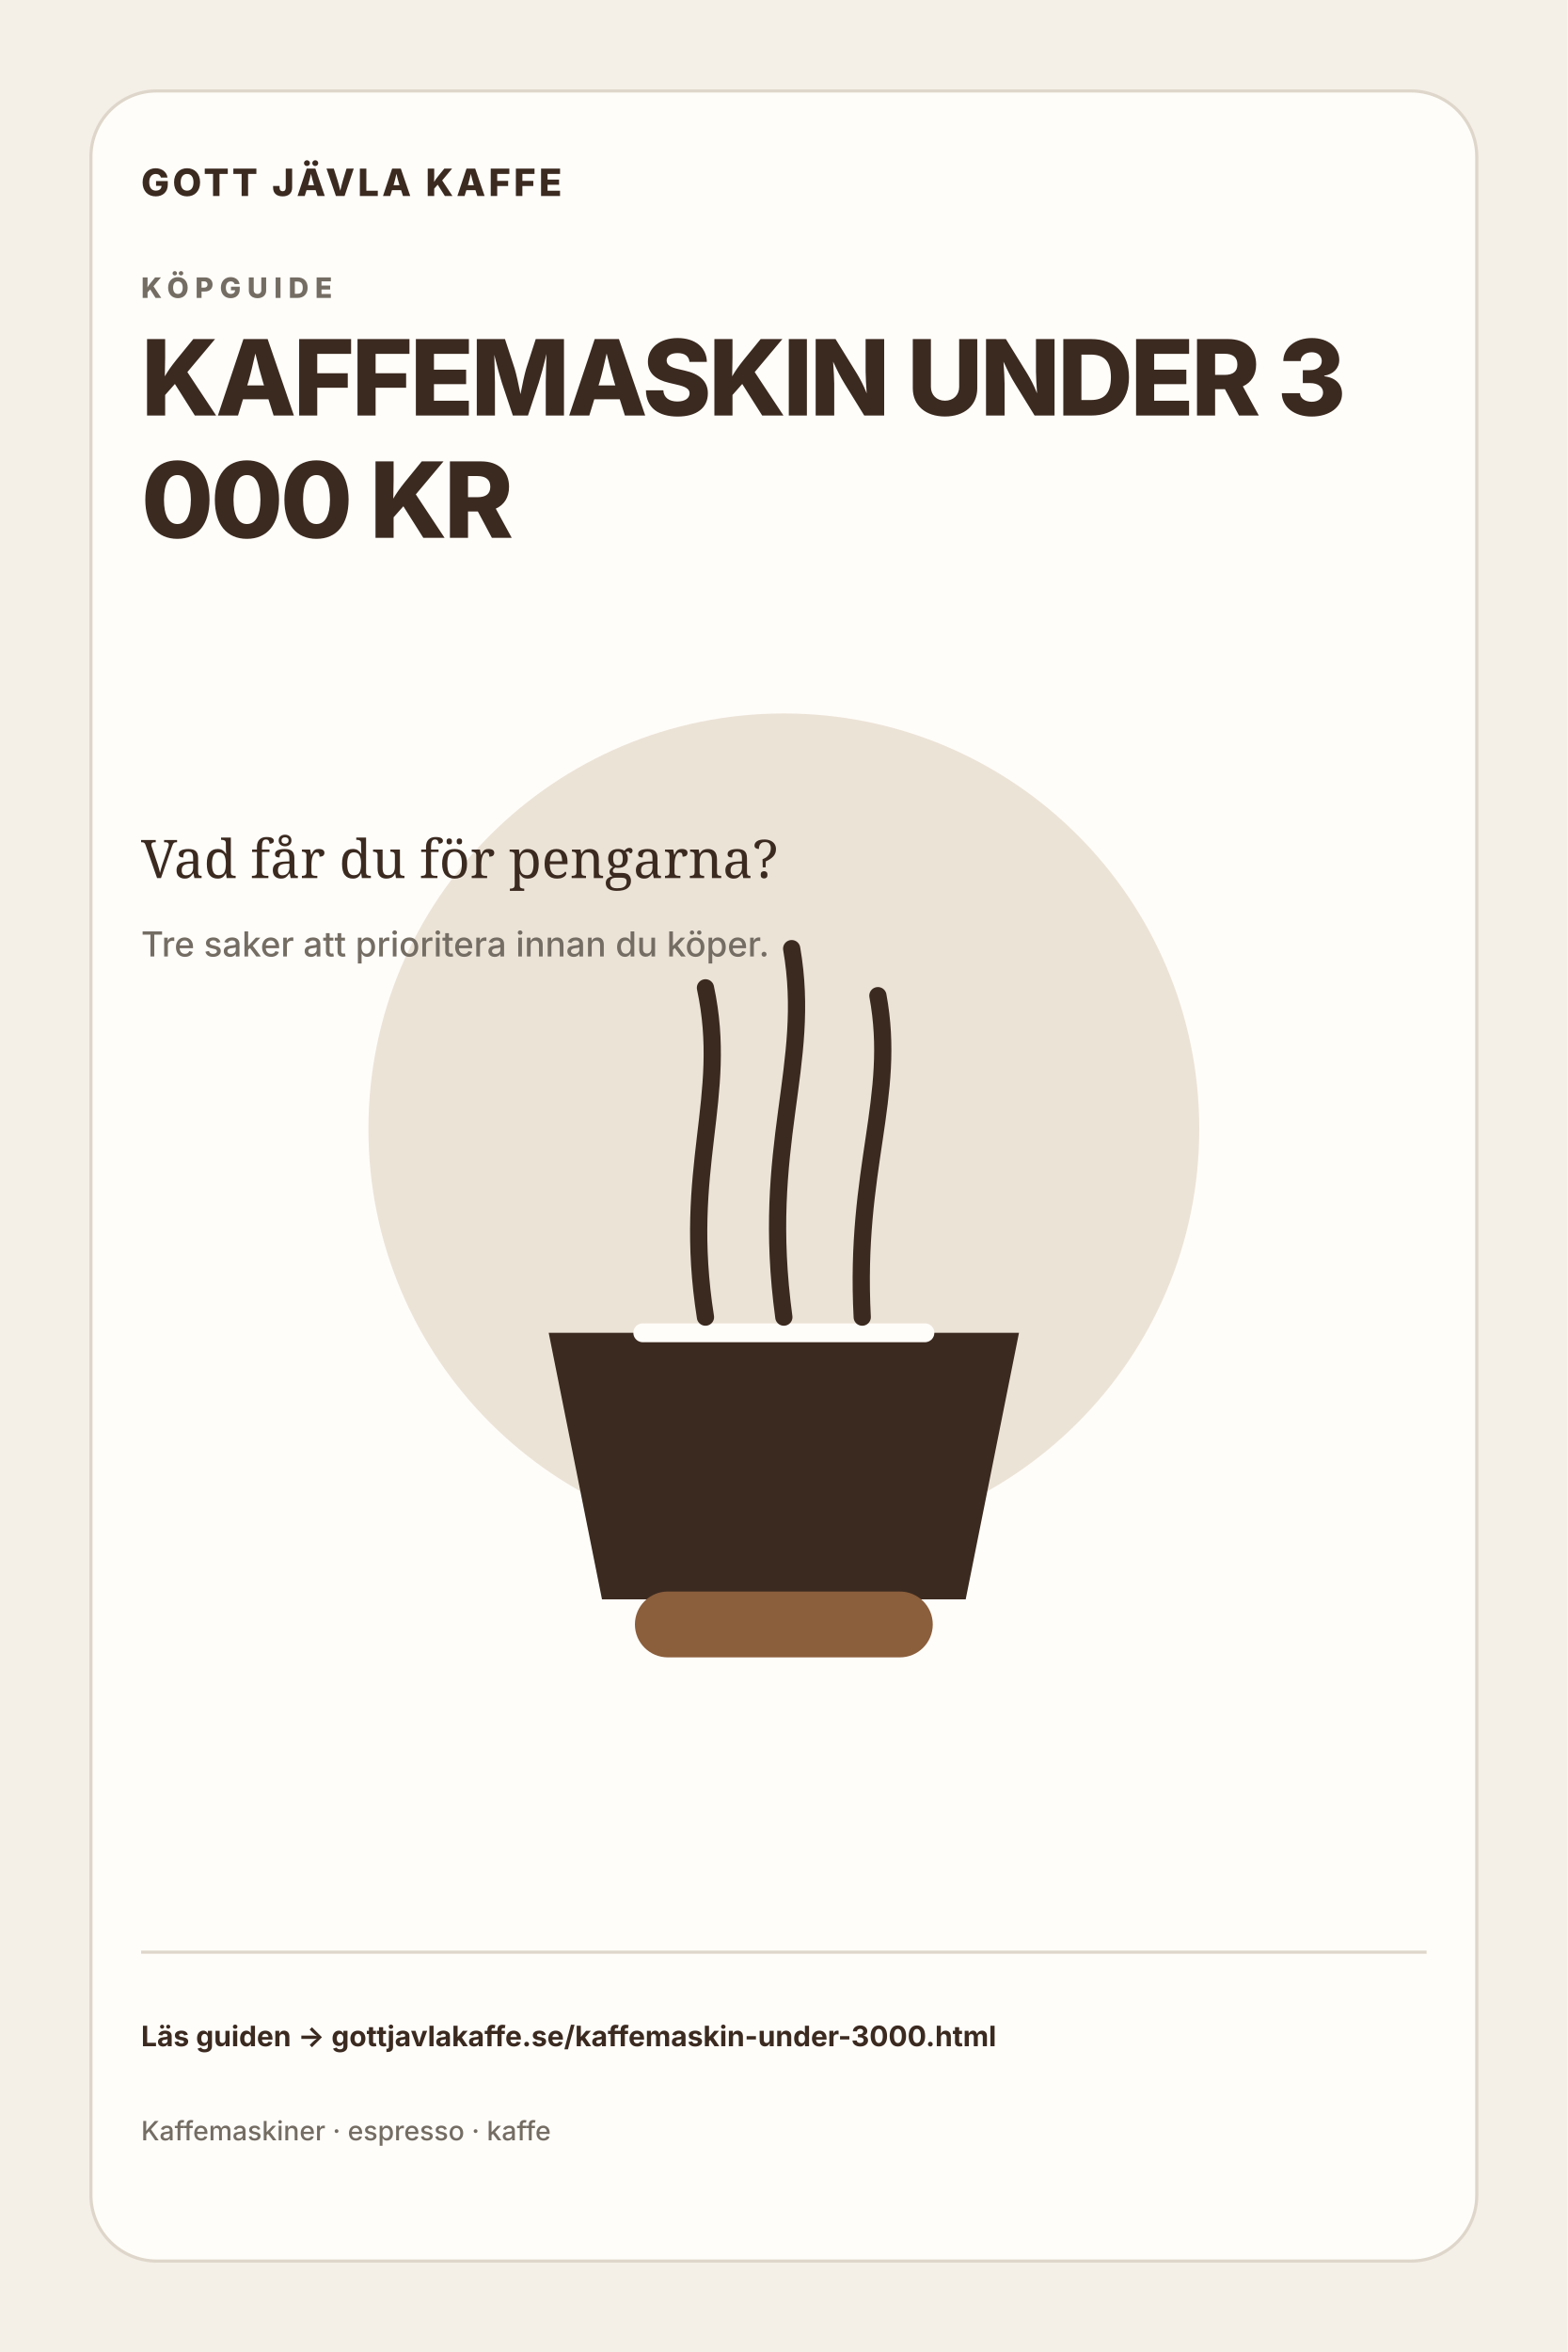
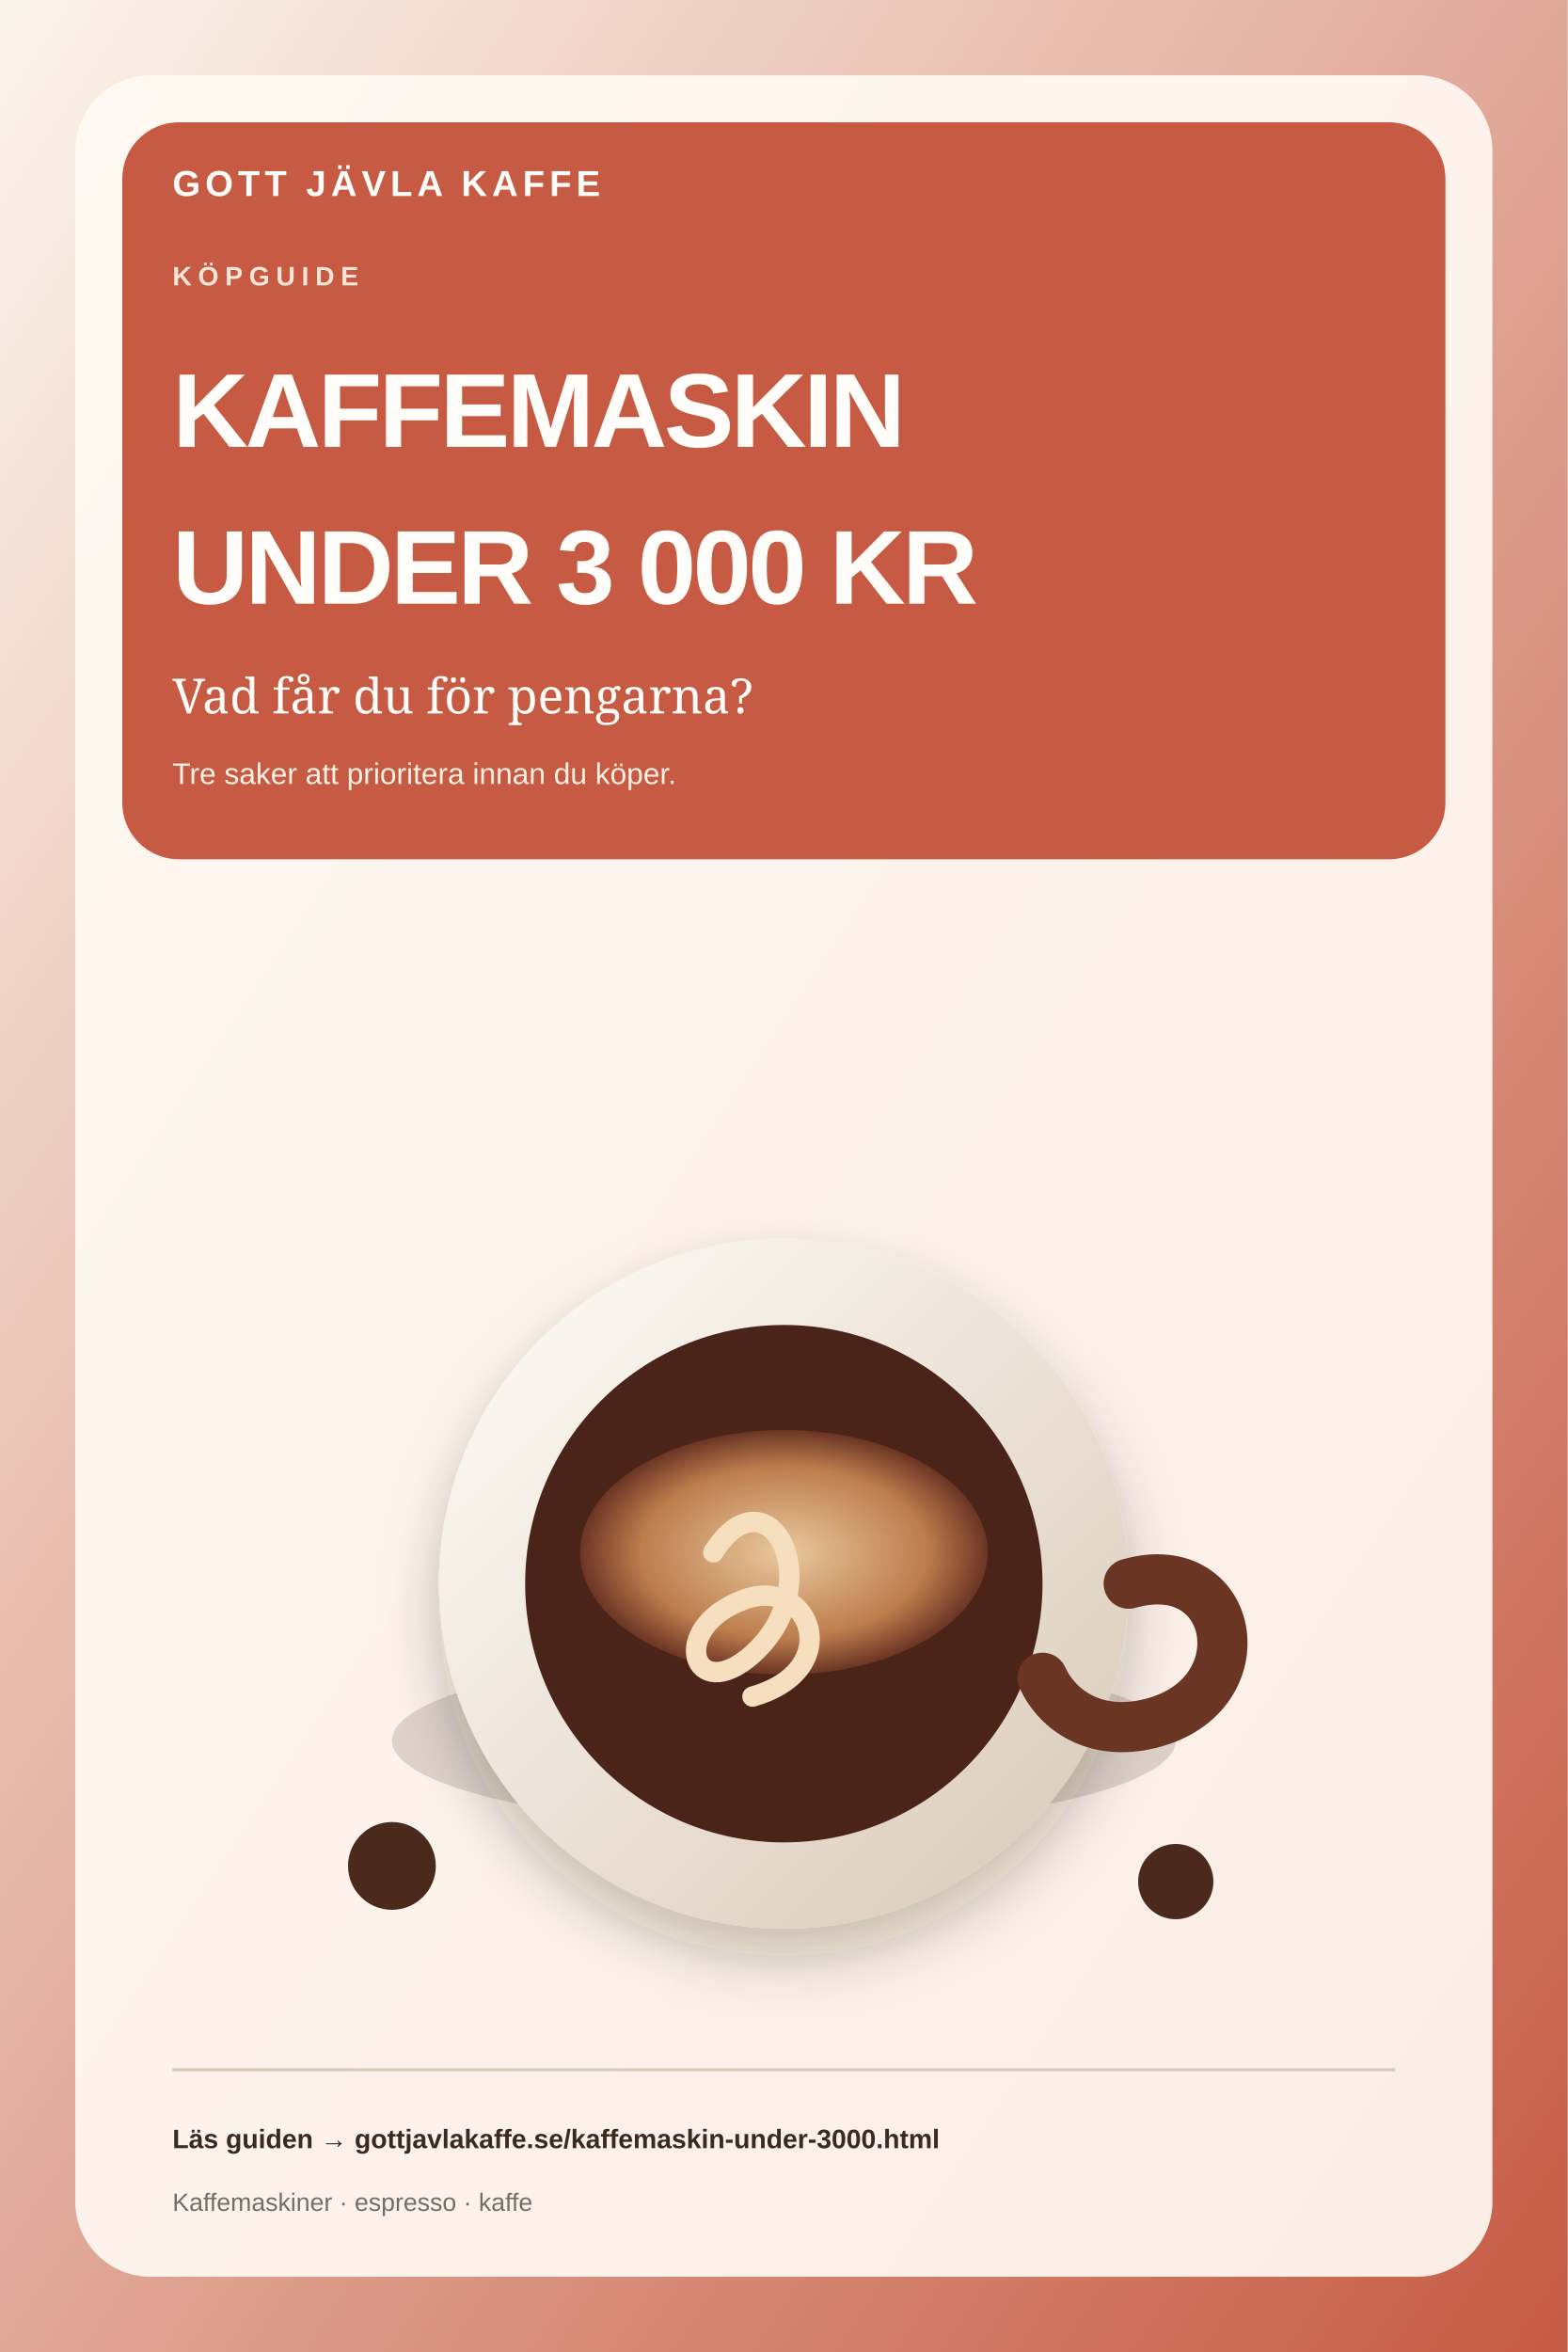
<svg xmlns="http://www.w3.org/2000/svg" width="1000" height="1500" viewBox="0 0 1000 1500">
-   <rect width="1000" height="1500" fill="#f4efe7" />
-   <rect x="58" y="58" width="884" height="1384" rx="42" fill="#fffdf9" stroke="#ded6ca" stroke-width="2" />
-   <circle cx="500" cy="720" r="265" fill="#ece3d7" />
-   <path d="M350 850h300l-34 170H384z" fill="#3b2a20" />
-   <rect x="405" y="1015" width="190" height="42" rx="21" fill="#8b5e3c" />
-   <path d="M410 850h180" stroke="#fffdf9" stroke-width="12" stroke-linecap="round" />
-   <path d="M450 840c-15-95 15-140 0-210M500 840c-15-110 18-160 5-235M550 840c-5-95 22-140 10-205" fill="none" stroke="#3b2a20" stroke-width="11" stroke-linecap="round" />
-   <text x="90" y="125" class="brand">GOTT JÄVLA KAFFE</text>
-   <text x="90" y="190" class="eyebrow">KÖPGUIDE</text>
-   <text x="90" y="265" class="title">KAFFEMASKIN UNDER 3</text>
-   <text x="90" y="343" class="title">000 KR</text>
-   <text x="90" y="560" class="sub">Vad får du för pengarna?</text>
-   <text x="90" y="610" class="detail">Tre saker att prioritera innan du köper.</text>
-   <line x1="90" y1="1245" x2="910" y2="1245" stroke="#ded6ca" stroke-width="2" />
-   <text x="90" y="1305" class="footer">Läs guiden → gottjavlakaffe.se/kaffemaskin-under-3000.html</text>
-   <text x="90" y="1365" class="tiny">Kaffemaskiner · espresso · kaffe</text>
+   <defs>
+     <linearGradient id="bg" x1="0" y1="0" x2="1" y2="1">
+       <stop offset="0" stop-color="#fbf5ec" />
+       <stop offset="1" stop-color="#c65a43" />
+     </linearGradient>
+     <linearGradient id="cup" x1="0" y1="0" x2="1" y2="1">
+       <stop stop-color="#fffdf9" />
+       <stop offset="1" stop-color="#d8c8b6" />
+     </linearGradient>
+     <radialGradient id="crema">
+       <stop stop-color="#e8c99e" />
+       <stop offset=".7" stop-color="#bd7d4d" />
+       <stop offset="1" stop-color="#6b3524" />
+     </radialGradient>
+     <linearGradient id="machine" x1="0" y1="0" x2="1" y2="1">
+       <stop stop-color="#50463f" />
+       <stop offset=".5" stop-color="#26221f" />
+       <stop offset="1" stop-color="#74685f" />
+     </linearGradient>
+     <linearGradient id="carafe" x1="0" y1="0" x2="1" y2="1">
+       <stop stop-color="#fffdf9" stop-opacity=".9" />
+       <stop offset="1" stop-color="#d5c9bb" stop-opacity=".8" />
+     </linearGradient>
+     <filter id="shadow" x="-30%" y="-30%" width="160%" height="160%">
+       <feDropShadow dx="0" dy="18" stdDeviation="18" flood-color="#251912" flood-opacity=".25" />
+     </filter>
+   </defs>
+   <rect width="1000" height="1500" fill="url(#bg)" />
+   <rect x="48" y="48" width="904" height="1404" rx="48" fill="#fffaf3" fill-opacity=".92" />
+   <rect x="78" y="78" width="844" height="470" rx="36" fill="#c65a43" />
+   <text x="110" y="125" class="brand">GOTT JÄVLA KAFFE</text>
+   <text x="110" y="182" class="eyebrow">KÖPGUIDE</text>
+   <text x="110" y="285" class="title">KAFFEMASKIN</text>
+   <text x="110" y="385" class="title">UNDER 3 000 KR</text>
+   <text x="110" y="455" class="sub">Vad får du för pengarna?</text>
+   <text x="110" y="500" class="detail">Tre saker att prioritera innan du köper.</text>
+   <g>
+     <ellipse cx="500" cy="1110" rx="250" ry="55" fill="#2c1b15" opacity=".15" />
+     <circle cx="500" cy="1010" r="220" fill="url(#cup)" filter="url(#shadow)" />
+     <circle cx="500" cy="1010" r="165" fill="#4a2418" />
+     <ellipse cx="500" cy="990" rx="130" ry="78" fill="url(#crema)" />
+     <path d="M455 990c35-55 75 20 25 65-38 34-55-17-5-35 42-15 65 45 5 62" fill="none" stroke="#f5dfbf" stroke-width="13" stroke-linecap="round" />
+     <path d="M720 1010c70-20 85 75 10 90-35 7-57-12-65-30" fill="none" stroke="#6b3524" stroke-width="32" stroke-linecap="round" />
+     <circle cx="250" cy="1190" r="28" fill="#4b2a1d" />
+     <circle cx="750" cy="1200" r="24" fill="#4b2a1d" />
+   </g>
+   <path d="M110 1320h780" stroke="#d8cbbd" stroke-width="2" />
+   <text x="110" y="1370" class="footer">Läs guiden → gottjavlakaffe.se/kaffemaskin-under-3000.html</text>
+   <text x="110" y="1410" class="tiny">Kaffemaskiner · espresso · kaffe</text>
  <style>
- .brand{font:800 24px Inter,Arial,sans-serif;letter-spacing:2px;fill:#3b2a20}
- .eyebrow{font:800 18px Inter,Arial,sans-serif;letter-spacing:4px;fill:#746d64}
- .title{font:800 67px Inter,Arial,sans-serif;letter-spacing:-2px;fill:#3b2a20}
- .sub{font:400 34px Georgia,serif;fill:#3b2a20}
- .detail{font:500 22px Inter,Arial,sans-serif;fill:#746d64}
- .footer{font:700 18px Inter,Arial,sans-serif;fill:#3b2a20}
- .tiny{font:500 17px Inter,Arial,sans-serif;fill:#746d64}
+ .brand{font:800 23px Arial,sans-serif;letter-spacing:3px;fill:#fffdf9}
+ .eyebrow{font:800 17px Arial,sans-serif;letter-spacing:4px;fill:#fff1e4;opacity:.92}
+ .title{font:900 67px Arial,sans-serif;letter-spacing:-2px;fill:#fffdf9}
+ .sub{font:400 31px Georgia,serif;fill:#fffdf9}
+ .detail{font:500 19px Arial,sans-serif;fill:#fff1e4}
+ .footer{font:700 17px Arial,sans-serif;fill:#3b2a20}
+ .tiny{font:500 16px Arial,sans-serif;fill:#746d64}
</style>
</svg>
